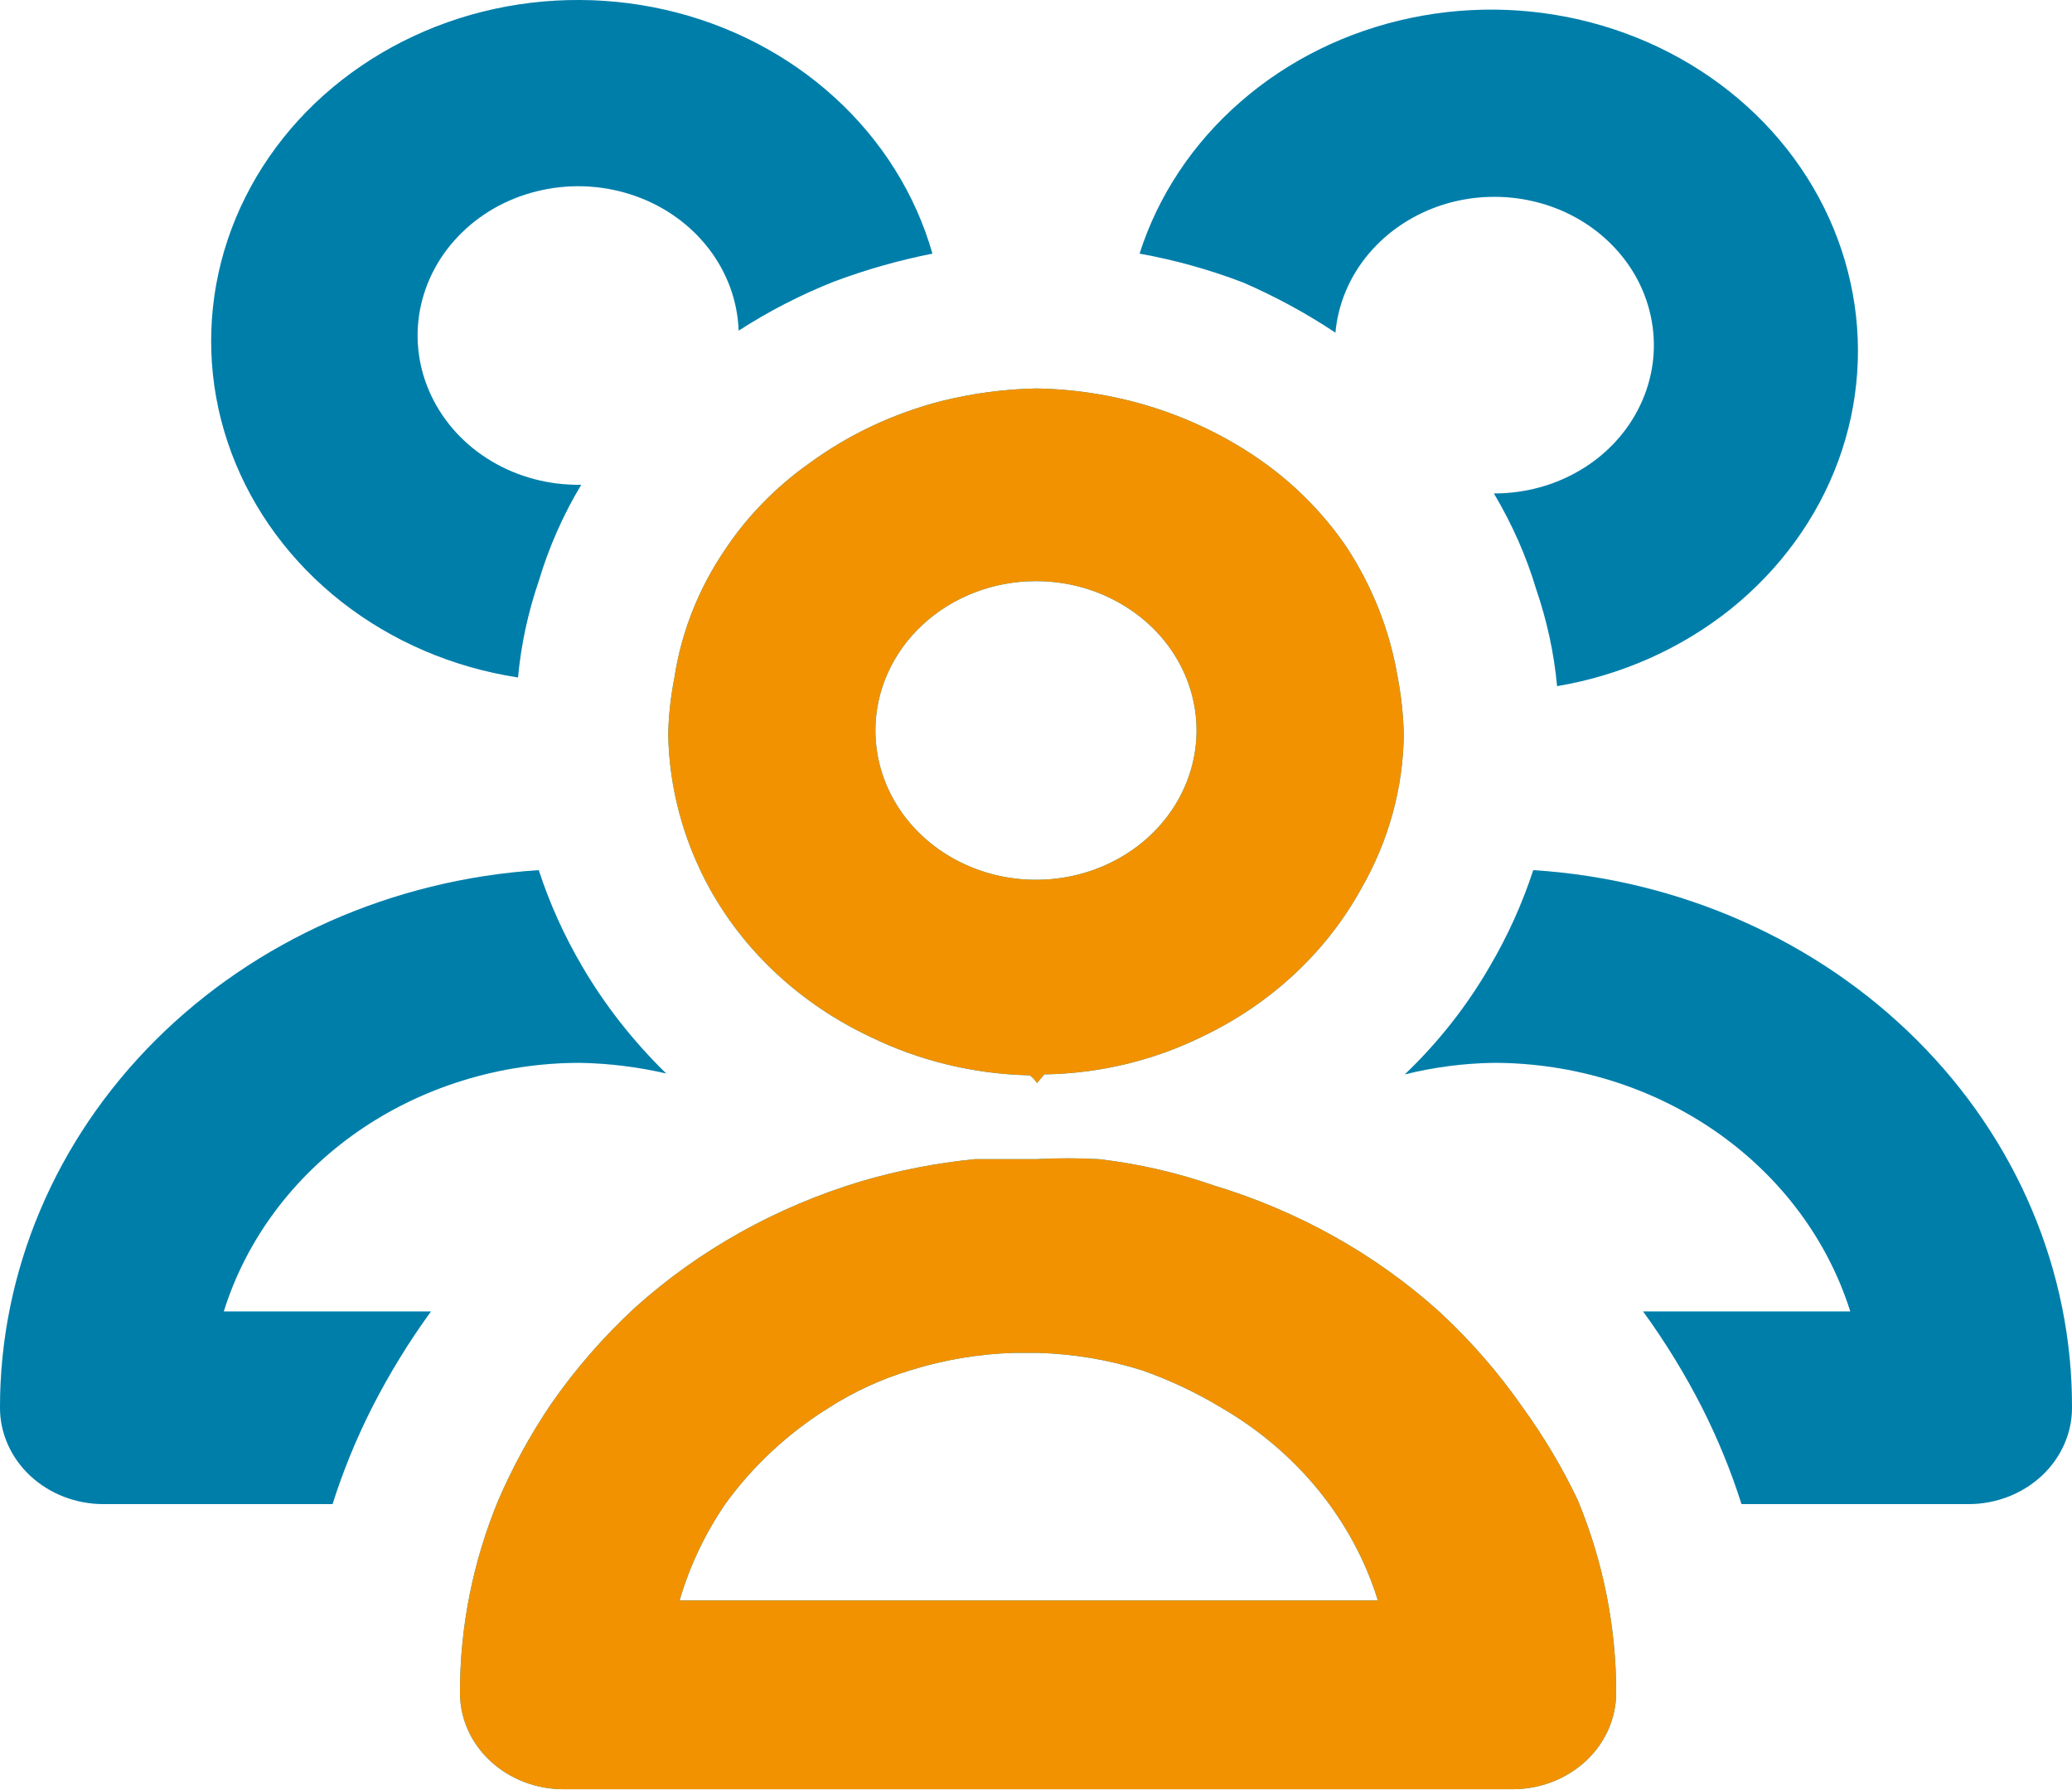
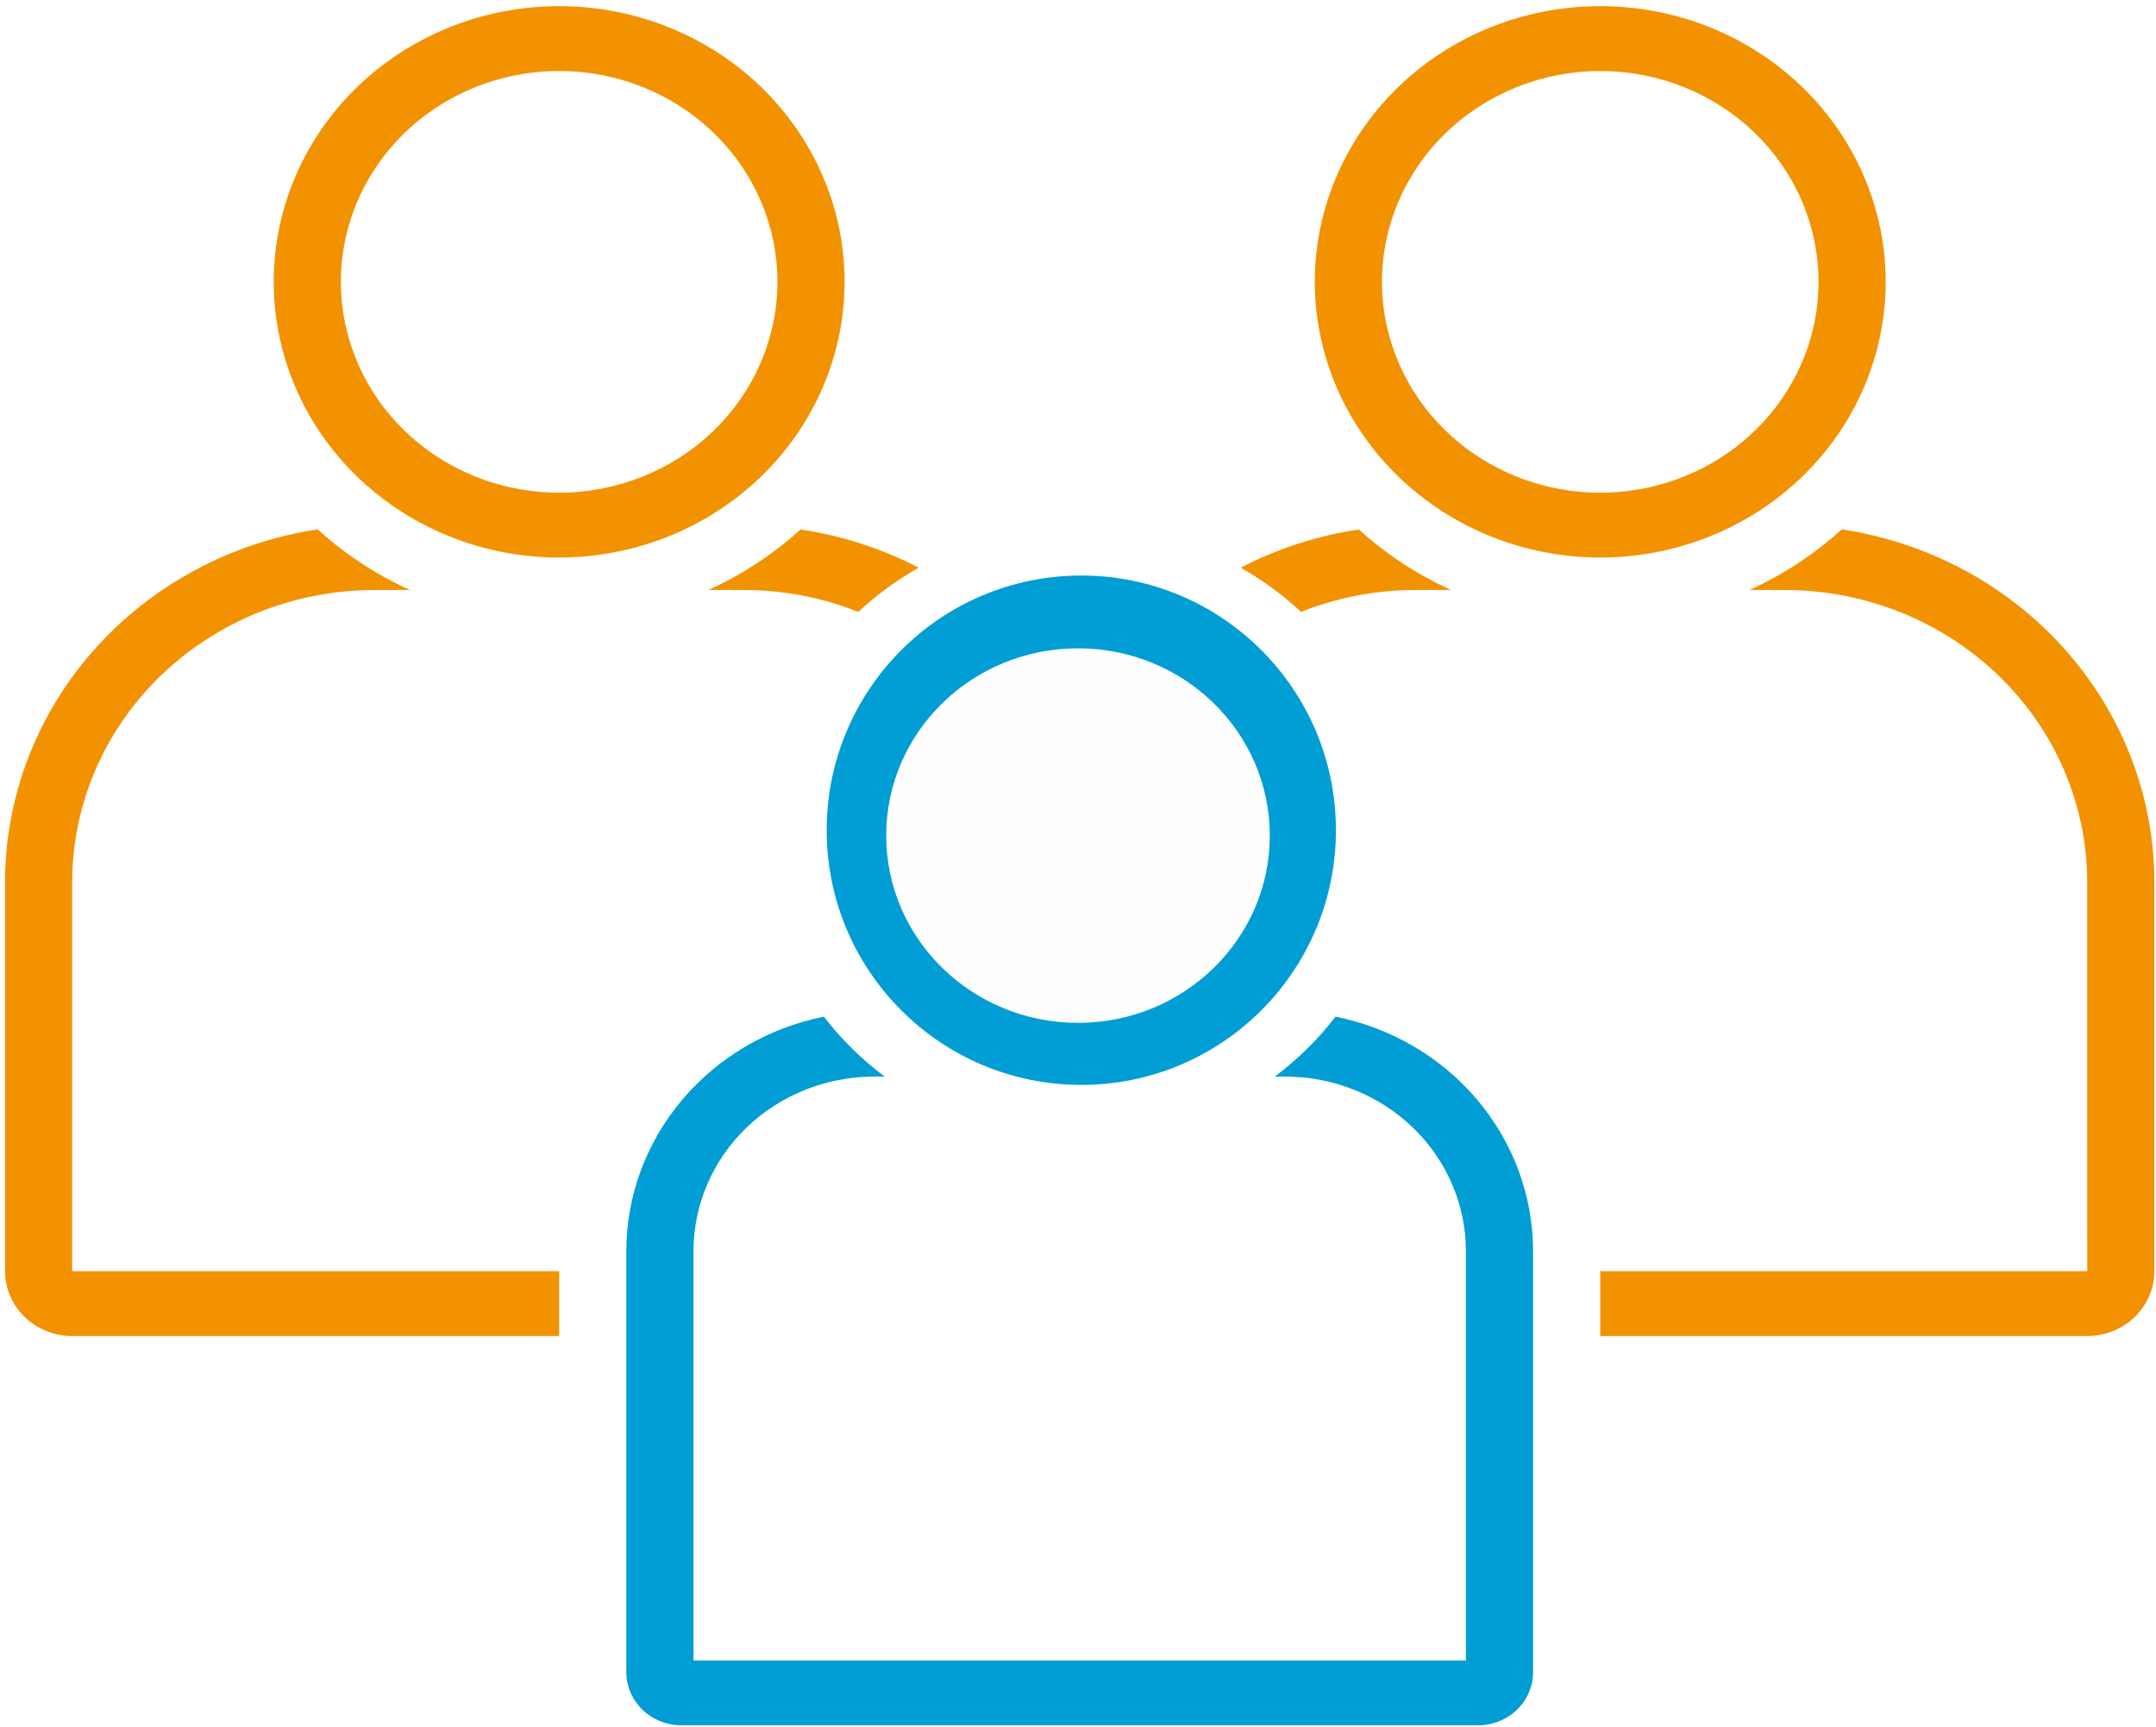
- <svg xmlns="http://www.w3.org/2000/svg" width="22" height="19" viewBox="0 0 22 19" fill="none">
-   <path d="M5.5 7.194C5.532 6.847 5.606 6.504 5.72 6.171C5.826 5.815 5.977 5.471 6.171 5.148C5.835 5.154 5.504 5.067 5.221 4.899C4.938 4.731 4.714 4.488 4.579 4.202C4.443 3.916 4.401 3.599 4.459 3.291C4.517 2.983 4.671 2.697 4.903 2.471C5.134 2.244 5.433 2.086 5.761 2.017C6.089 1.947 6.431 1.97 6.745 2.081C7.06 2.192 7.331 2.387 7.527 2.642C7.722 2.896 7.832 3.199 7.843 3.511C8.16 3.306 8.499 3.131 8.855 2.99C9.194 2.863 9.543 2.764 9.9 2.693C9.721 2.064 9.362 1.491 8.862 1.035C8.362 0.579 7.739 0.257 7.059 0.103C6.379 -0.051 5.667 -0.032 4.997 0.158C4.328 0.349 3.726 0.704 3.255 1.185C2.784 1.667 2.461 2.258 2.321 2.896C2.181 3.534 2.228 4.195 2.458 4.81C2.688 5.425 3.092 5.971 3.627 6.391C4.162 6.81 4.809 7.088 5.5 7.194Z" fill="#009ED4" />
-   <path d="M5.5 7.194C5.532 6.847 5.606 6.504 5.72 6.171C5.826 5.815 5.977 5.471 6.171 5.148C5.835 5.154 5.504 5.067 5.221 4.899C4.938 4.731 4.714 4.488 4.579 4.202C4.443 3.916 4.401 3.599 4.459 3.291C4.517 2.983 4.671 2.697 4.903 2.471C5.134 2.244 5.433 2.086 5.761 2.017C6.089 1.947 6.431 1.97 6.745 2.081C7.06 2.192 7.331 2.387 7.527 2.642C7.722 2.896 7.832 3.199 7.843 3.511C8.16 3.306 8.499 3.131 8.855 2.99C9.194 2.863 9.543 2.764 9.9 2.693C9.721 2.064 9.362 1.491 8.862 1.035C8.362 0.579 7.739 0.257 7.059 0.103C6.379 -0.051 5.667 -0.032 4.997 0.158C4.328 0.349 3.726 0.704 3.255 1.185C2.784 1.667 2.461 2.258 2.321 2.896C2.181 3.534 2.228 4.195 2.458 4.81C2.688 5.425 3.092 5.971 3.627 6.391C4.162 6.81 4.809 7.088 5.5 7.194Z" fill="black" fill-opacity="0.2" />
-   <path d="M14.179 3.532C14.207 3.227 14.329 2.936 14.532 2.695C14.735 2.454 15.009 2.273 15.32 2.174C15.632 2.075 15.968 2.063 16.287 2.139C16.605 2.214 16.894 2.375 17.116 2.601C17.338 2.826 17.485 3.107 17.538 3.41C17.592 3.712 17.549 4.022 17.416 4.302C17.283 4.582 17.066 4.82 16.79 4.986C16.514 5.153 16.191 5.241 15.862 5.24C16.055 5.564 16.207 5.907 16.313 6.263C16.427 6.596 16.501 6.939 16.533 7.286C17.214 7.171 17.85 6.888 18.375 6.468C18.899 6.047 19.294 5.504 19.518 4.895C19.742 4.286 19.787 3.632 19.648 3.001C19.51 2.37 19.193 1.784 18.731 1.305C18.268 0.826 17.677 0.47 17.017 0.274C16.357 0.078 15.653 0.049 14.978 0.191C14.302 0.332 13.679 0.639 13.174 1.079C12.668 1.518 12.297 2.076 12.1 2.693C12.477 2.761 12.845 2.864 13.2 3C13.543 3.149 13.871 3.327 14.179 3.532Z" fill="#009ED4" />
-   <path d="M14.179 3.532C14.207 3.227 14.329 2.936 14.532 2.695C14.735 2.454 15.009 2.273 15.32 2.174C15.632 2.075 15.968 2.063 16.287 2.139C16.605 2.214 16.894 2.375 17.116 2.601C17.338 2.826 17.485 3.107 17.538 3.41C17.592 3.712 17.549 4.022 17.416 4.302C17.283 4.582 17.066 4.82 16.79 4.986C16.514 5.153 16.191 5.241 15.862 5.24C16.055 5.564 16.207 5.907 16.313 6.263C16.427 6.596 16.501 6.939 16.533 7.286C17.214 7.171 17.85 6.888 18.375 6.468C18.899 6.047 19.294 5.504 19.518 4.895C19.742 4.286 19.787 3.632 19.648 3.001C19.51 2.37 19.193 1.784 18.731 1.305C18.268 0.826 17.677 0.47 17.017 0.274C16.357 0.078 15.653 0.049 14.978 0.191C14.302 0.332 13.679 0.639 13.174 1.079C12.668 1.518 12.297 2.076 12.1 2.693C12.477 2.761 12.845 2.864 13.2 3C13.543 3.149 13.871 3.327 14.179 3.532Z" fill="black" fill-opacity="0.2" />
-   <path d="M16.28 9.24C16.164 9.595 16.009 9.938 15.818 10.263C15.576 10.682 15.273 11.068 14.916 11.409C15.225 11.332 15.542 11.291 15.862 11.286C16.715 11.287 17.544 11.545 18.226 12.021C18.908 12.497 19.406 13.165 19.646 13.926H17.446C17.683 14.252 17.892 14.594 18.073 14.949C18.24 15.28 18.38 15.621 18.491 15.972H20.9C21.192 15.972 21.471 15.864 21.678 15.672C21.884 15.48 22 15.22 22 14.949C22.004 13.5 21.415 12.104 20.352 11.044C19.29 9.984 17.834 9.339 16.28 9.24Z" fill="#009ED4" />
-   <path d="M16.28 9.24C16.164 9.595 16.009 9.938 15.818 10.263C15.576 10.682 15.273 11.068 14.916 11.409C15.225 11.332 15.542 11.291 15.862 11.286C16.715 11.287 17.544 11.545 18.226 12.021C18.908 12.497 19.406 13.165 19.646 13.926H17.446C17.683 14.252 17.892 14.594 18.073 14.949C18.24 15.28 18.38 15.621 18.491 15.972H20.9C21.192 15.972 21.471 15.864 21.678 15.672C21.884 15.48 22 15.22 22 14.949C22.004 13.5 21.415 12.104 20.352 11.044C19.29 9.984 17.834 9.339 16.28 9.24Z" fill="black" fill-opacity="0.2" />
-   <path d="M6.16 11.286C6.468 11.292 6.774 11.33 7.073 11.399C6.724 11.058 6.424 10.677 6.182 10.263C5.991 9.938 5.836 9.595 5.72 9.24C4.167 9.341 2.712 9.987 1.651 11.046C0.589 12.106 -0.001 13.501 1.29173e-06 14.949C1.29173e-06 15.22 0.116 15.48 0.322 15.672C0.528 15.864 0.808 15.972 1.1 15.972H3.531C3.642 15.621 3.782 15.28 3.949 14.949C4.13 14.594 4.339 14.252 4.576 13.926H2.376C2.614 13.164 3.112 12.495 3.794 12.019C4.477 11.543 5.307 11.286 6.16 11.286Z" fill="#009ED4" />
-   <path d="M6.16 11.286C6.468 11.292 6.774 11.33 7.073 11.399C6.724 11.058 6.424 10.677 6.182 10.263C5.991 9.938 5.836 9.595 5.72 9.24C4.167 9.341 2.712 9.987 1.651 11.046C0.589 12.106 -0.001 13.501 1.29173e-06 14.949C1.29173e-06 15.22 0.116 15.48 0.322 15.672C0.528 15.864 0.808 15.972 1.1 15.972H3.531C3.642 15.621 3.782 15.28 3.949 14.949C4.13 14.594 4.339 14.252 4.576 13.926H2.376C2.614 13.164 3.112 12.495 3.794 12.019C4.477 11.543 5.307 11.286 6.16 11.286Z" fill="black" fill-opacity="0.2" />
-   <path fill-rule="evenodd" clip-rule="evenodd" d="M7.7 5.834C7.419 6.247 7.235 6.71 7.161 7.194C7.122 7.394 7.099 7.595 7.095 7.798C7.105 8.368 7.256 8.928 7.535 9.435C7.911 10.114 8.508 10.665 9.24 11.01C9.763 11.266 10.343 11.406 10.934 11.419C10.965 11.442 10.991 11.47 11.011 11.501L11.088 11.409C11.671 11.4 12.244 11.263 12.76 11.01C13.489 10.664 14.082 10.113 14.454 9.435C14.744 8.931 14.899 8.369 14.905 7.798C14.9 7.592 14.878 7.387 14.839 7.184C14.757 6.699 14.574 6.233 14.3 5.813C14.075 5.482 13.793 5.188 13.464 4.944C12.761 4.427 11.896 4.139 11 4.125C10.662 4.132 10.326 4.177 9.999 4.258C9.491 4.388 9.017 4.611 8.602 4.913C8.243 5.166 7.937 5.478 7.7 5.834ZM11.947 6.439C11.667 6.264 11.337 6.171 11 6.171C10.548 6.171 10.114 6.338 9.794 6.636C9.475 6.933 9.295 7.336 9.295 7.757C9.295 8.071 9.395 8.377 9.582 8.638C9.77 8.899 10.036 9.102 10.348 9.222C10.659 9.342 11.002 9.373 11.333 9.312C11.663 9.251 11.967 9.1 12.206 8.878C12.444 8.656 12.606 8.374 12.672 8.066C12.738 7.759 12.704 7.44 12.575 7.15C12.446 6.86 12.228 6.613 11.947 6.439Z" fill="#009ED4" />
-   <path fill-rule="evenodd" clip-rule="evenodd" d="M7.7 5.834C7.419 6.247 7.235 6.71 7.161 7.194C7.122 7.394 7.099 7.595 7.095 7.798C7.105 8.368 7.256 8.928 7.535 9.435C7.911 10.114 8.508 10.665 9.24 11.01C9.763 11.266 10.343 11.406 10.934 11.419C10.965 11.442 10.991 11.47 11.011 11.501L11.088 11.409C11.671 11.4 12.244 11.263 12.76 11.01C13.489 10.664 14.082 10.113 14.454 9.435C14.744 8.931 14.899 8.369 14.905 7.798C14.9 7.592 14.878 7.387 14.839 7.184C14.757 6.699 14.574 6.233 14.3 5.813C14.075 5.482 13.793 5.188 13.464 4.944C12.761 4.427 11.896 4.139 11 4.125C10.662 4.132 10.326 4.177 9.999 4.258C9.491 4.388 9.017 4.611 8.602 4.913C8.243 5.166 7.937 5.478 7.7 5.834ZM11.947 6.439C11.667 6.264 11.337 6.171 11 6.171C10.548 6.171 10.114 6.338 9.794 6.636C9.475 6.933 9.295 7.336 9.295 7.757C9.295 8.071 9.395 8.377 9.582 8.638C9.77 8.899 10.036 9.102 10.348 9.222C10.659 9.342 11.002 9.373 11.333 9.312C11.663 9.251 11.967 9.1 12.206 8.878C12.444 8.656 12.606 8.374 12.672 8.066C12.738 7.759 12.704 7.44 12.575 7.15C12.446 6.86 12.228 6.613 11.947 6.439Z" fill="#F39200" />
-   <path fill-rule="evenodd" clip-rule="evenodd" d="M16.17 14.949C15.913 14.579 15.615 14.236 15.279 13.926C14.6 13.315 13.78 12.857 12.881 12.586C12.491 12.45 12.084 12.358 11.671 12.309C11.447 12.297 11.223 12.297 11 12.309H10.406H10.351C9.94 12.35 9.535 12.429 9.141 12.545C8.242 12.816 7.422 13.274 6.743 13.885C6.407 14.195 6.109 14.538 5.852 14.908C5.632 15.233 5.445 15.575 5.291 15.931C5.021 16.584 4.883 17.277 4.884 17.977C4.884 18.248 5 18.509 5.206 18.7C5.412 18.892 5.692 19 5.984 19H16.06C16.352 19 16.631 18.892 16.838 18.7C17.044 18.509 17.16 18.248 17.16 17.977C17.161 17.277 17.023 16.584 16.753 15.931C16.59 15.588 16.395 15.26 16.17 14.949ZM8.8 14.949C8.365 15.22 7.992 15.568 7.7 15.972C7.485 16.288 7.321 16.633 7.216 16.995H14.63C14.367 16.146 13.775 15.417 12.969 14.949C12.703 14.788 12.419 14.654 12.122 14.55C11.767 14.439 11.396 14.377 11.022 14.366H10.769C10.395 14.377 10.024 14.439 9.669 14.55C9.36 14.643 9.067 14.778 8.8 14.949Z" fill="#009ED4" />
-   <path fill-rule="evenodd" clip-rule="evenodd" d="M16.17 14.949C15.913 14.579 15.615 14.236 15.279 13.926C14.6 13.315 13.78 12.857 12.881 12.586C12.491 12.45 12.084 12.358 11.671 12.309C11.447 12.297 11.223 12.297 11 12.309H10.406H10.351C9.94 12.35 9.535 12.429 9.141 12.545C8.242 12.816 7.422 13.274 6.743 13.885C6.407 14.195 6.109 14.538 5.852 14.908C5.632 15.233 5.445 15.575 5.291 15.931C5.021 16.584 4.883 17.277 4.884 17.977C4.884 18.248 5 18.509 5.206 18.7C5.412 18.892 5.692 19 5.984 19H16.06C16.352 19 16.631 18.892 16.838 18.7C17.044 18.509 17.16 18.248 17.16 17.977C17.161 17.277 17.023 16.584 16.753 15.931C16.59 15.588 16.395 15.26 16.17 14.949ZM8.8 14.949C8.365 15.22 7.992 15.568 7.7 15.972C7.485 16.288 7.321 16.633 7.216 16.995H14.63C14.367 16.146 13.775 15.417 12.969 14.949C12.703 14.788 12.419 14.654 12.122 14.55C11.767 14.439 11.396 14.377 11.022 14.366H10.769C10.395 14.377 10.024 14.439 9.669 14.55C9.36 14.643 9.067 14.778 8.8 14.949Z" fill="#F39200" />
+ <svg xmlns="http://www.w3.org/2000/svg" width="326" height="261" viewBox="0 0 326 261" fill="none">
+   <path d="M201.94 153.681C199.318 157.088 196.229 160.136 192.758 162.741H194.36C201.596 162.749 208.534 165.528 213.651 170.469C218.768 175.41 221.646 182.109 221.654 189.097V251.002H104.86V189.097C104.868 182.109 107.746 175.41 112.863 170.469C117.98 165.528 124.918 162.749 132.154 162.741H133.757C130.285 160.136 127.196 157.088 124.574 153.681C116.141 155.375 108.569 159.82 103.13 166.27C97.69 172.719 94.715 180.779 94.704 189.097V252.78C94.707 254.909 95.583 256.95 97.142 258.455C98.701 259.96 100.814 260.807 103.019 260.809H223.495C225.7 260.807 227.813 259.96 229.372 258.455C230.931 256.95 231.808 254.909 231.81 252.78V189.097C231.799 180.779 228.824 172.719 223.385 166.27C217.945 159.82 210.373 155.375 201.94 153.681Z" fill="#009ED4" />
+   <path d="M125.172 125.962C125.172 133.235 127.406 140.345 131.591 146.393C135.775 152.441 141.724 157.154 148.683 159.938C155.642 162.721 163.299 163.449 170.687 162.03C178.075 160.611 184.861 157.109 190.188 151.966C195.514 146.823 199.141 140.27 200.611 133.136C202.08 126.002 201.326 118.608 198.443 111.888C195.561 105.168 190.679 99.425 184.416 95.384C178.153 91.343 170.79 89.186 163.257 89.186C153.16 89.197 143.479 93.075 136.34 99.969C129.2 106.864 125.183 116.211 125.172 125.962ZM163.257 98.993C168.781 98.993 174.181 100.575 178.774 103.538C183.367 106.501 186.946 110.713 189.06 115.641C191.174 120.569 191.727 125.991 190.65 131.223C189.572 136.454 186.912 141.26 183.006 145.031C179.1 148.803 174.124 151.371 168.706 152.412C163.288 153.453 157.673 152.919 152.569 150.877C147.466 148.836 143.104 145.38 140.035 140.945C136.966 136.51 135.328 131.295 135.328 125.962C135.336 118.811 138.282 111.957 143.518 106.901C148.754 101.845 155.853 99.001 163.257 98.993ZM10.916 133.317C10.93 121.617 15.75 110.399 24.317 102.126C32.885 93.853 44.502 89.199 56.619 89.186H61.986C56.861 86.863 52.151 83.768 48.031 80.018C34.87 82.013 22.879 88.477 14.213 98.247C5.548 108.017 0.778 120.453 0.76 133.317L0.76 192.157C0.764 194.757 1.835 197.25 3.739 199.089C5.643 200.927 8.224 201.961 10.916 201.964H84.548V192.157H10.916V133.317ZM107.109 89.186H112.477C118.414 89.186 124.293 90.31 129.782 92.494C132.541 89.927 135.605 87.685 138.911 85.815C133.339 82.919 127.295 80.966 121.041 80.039C116.927 83.78 112.225 86.867 107.109 89.186ZM127.711 42.604C127.711 34.36 125.18 26.302 120.437 19.448C115.694 12.594 108.953 7.252 101.066 4.097C93.179 0.943 84.5 0.117 76.127 1.726C67.754 3.334 60.063 7.303 54.027 13.132C47.99 18.961 43.88 26.388 42.214 34.473C40.549 42.557 41.403 50.938 44.67 58.554C47.937 66.169 53.469 72.679 60.568 77.258C67.666 81.838 76.011 84.283 84.548 84.283C95.992 84.27 106.963 79.875 115.055 72.062C123.147 64.248 127.698 53.654 127.711 42.604ZM84.548 74.476C78.02 74.476 71.638 72.607 66.21 69.104C60.782 65.602 56.551 60.624 54.053 54.801C51.555 48.977 50.901 42.568 52.175 36.386C53.449 30.203 56.592 24.524 61.208 20.067C65.824 15.609 71.706 12.574 78.109 11.344C84.511 10.114 91.148 10.745 97.179 13.158C103.21 15.57 108.365 19.655 111.992 24.896C115.619 30.138 117.555 36.3 117.555 42.604C117.545 51.054 114.065 59.155 107.877 65.13C101.689 71.106 93.299 74.466 84.548 74.476ZM214.037 89.186H219.405C214.29 86.867 209.588 83.78 205.474 80.039C199.219 80.966 193.176 82.919 187.604 85.815C190.909 87.685 193.974 89.927 196.733 92.494C202.222 90.31 208.101 89.186 214.037 89.186ZM278.484 80.018C274.364 83.768 269.653 86.863 264.528 89.186H269.896C282.013 89.199 293.629 93.853 302.197 102.126C310.765 110.399 315.584 121.617 315.598 133.317L315.604 192.157H241.967V201.964H315.598C318.291 201.961 320.872 200.927 322.776 199.089C324.68 197.25 325.751 194.757 325.754 192.157V133.317C325.737 120.453 320.967 108.017 312.301 98.247C303.636 88.477 291.644 82.013 278.484 80.018ZM241.967 84.283C250.503 84.283 258.849 81.838 265.947 77.258C273.045 72.679 278.577 66.169 281.844 58.554C285.111 50.938 285.966 42.557 284.3 34.473C282.635 26.388 278.524 18.961 272.488 13.132C266.451 7.303 258.76 3.334 250.387 1.726C242.014 0.117 233.336 0.943 225.449 4.097C217.562 7.252 210.821 12.594 206.078 19.448C201.335 26.302 198.803 34.36 198.803 42.604C198.816 53.654 203.368 64.248 211.46 72.062C219.552 79.875 230.523 84.27 241.967 84.283ZM241.967 10.732C248.495 10.732 254.876 12.601 260.304 16.103C265.732 19.605 269.963 24.583 272.461 30.407C274.959 36.231 275.613 42.639 274.34 48.822C273.066 55.004 269.922 60.683 265.306 65.141C260.69 69.598 254.809 72.634 248.406 73.863C242.003 75.093 235.367 74.462 229.335 72.05C223.304 69.637 218.149 65.552 214.522 60.311C210.895 55.07 208.959 48.907 208.959 42.604C208.969 34.154 212.45 26.052 218.638 20.077C224.826 14.102 233.216 10.741 241.967 10.732Z" fill="#F39200" />
+   <circle cx="163.5" cy="125.5" r="38.5" fill="#009ED4" />
+   <ellipse cx="163" cy="126.31" rx="29" ry="28.309" fill="#FFFEFE" />
</svg>
